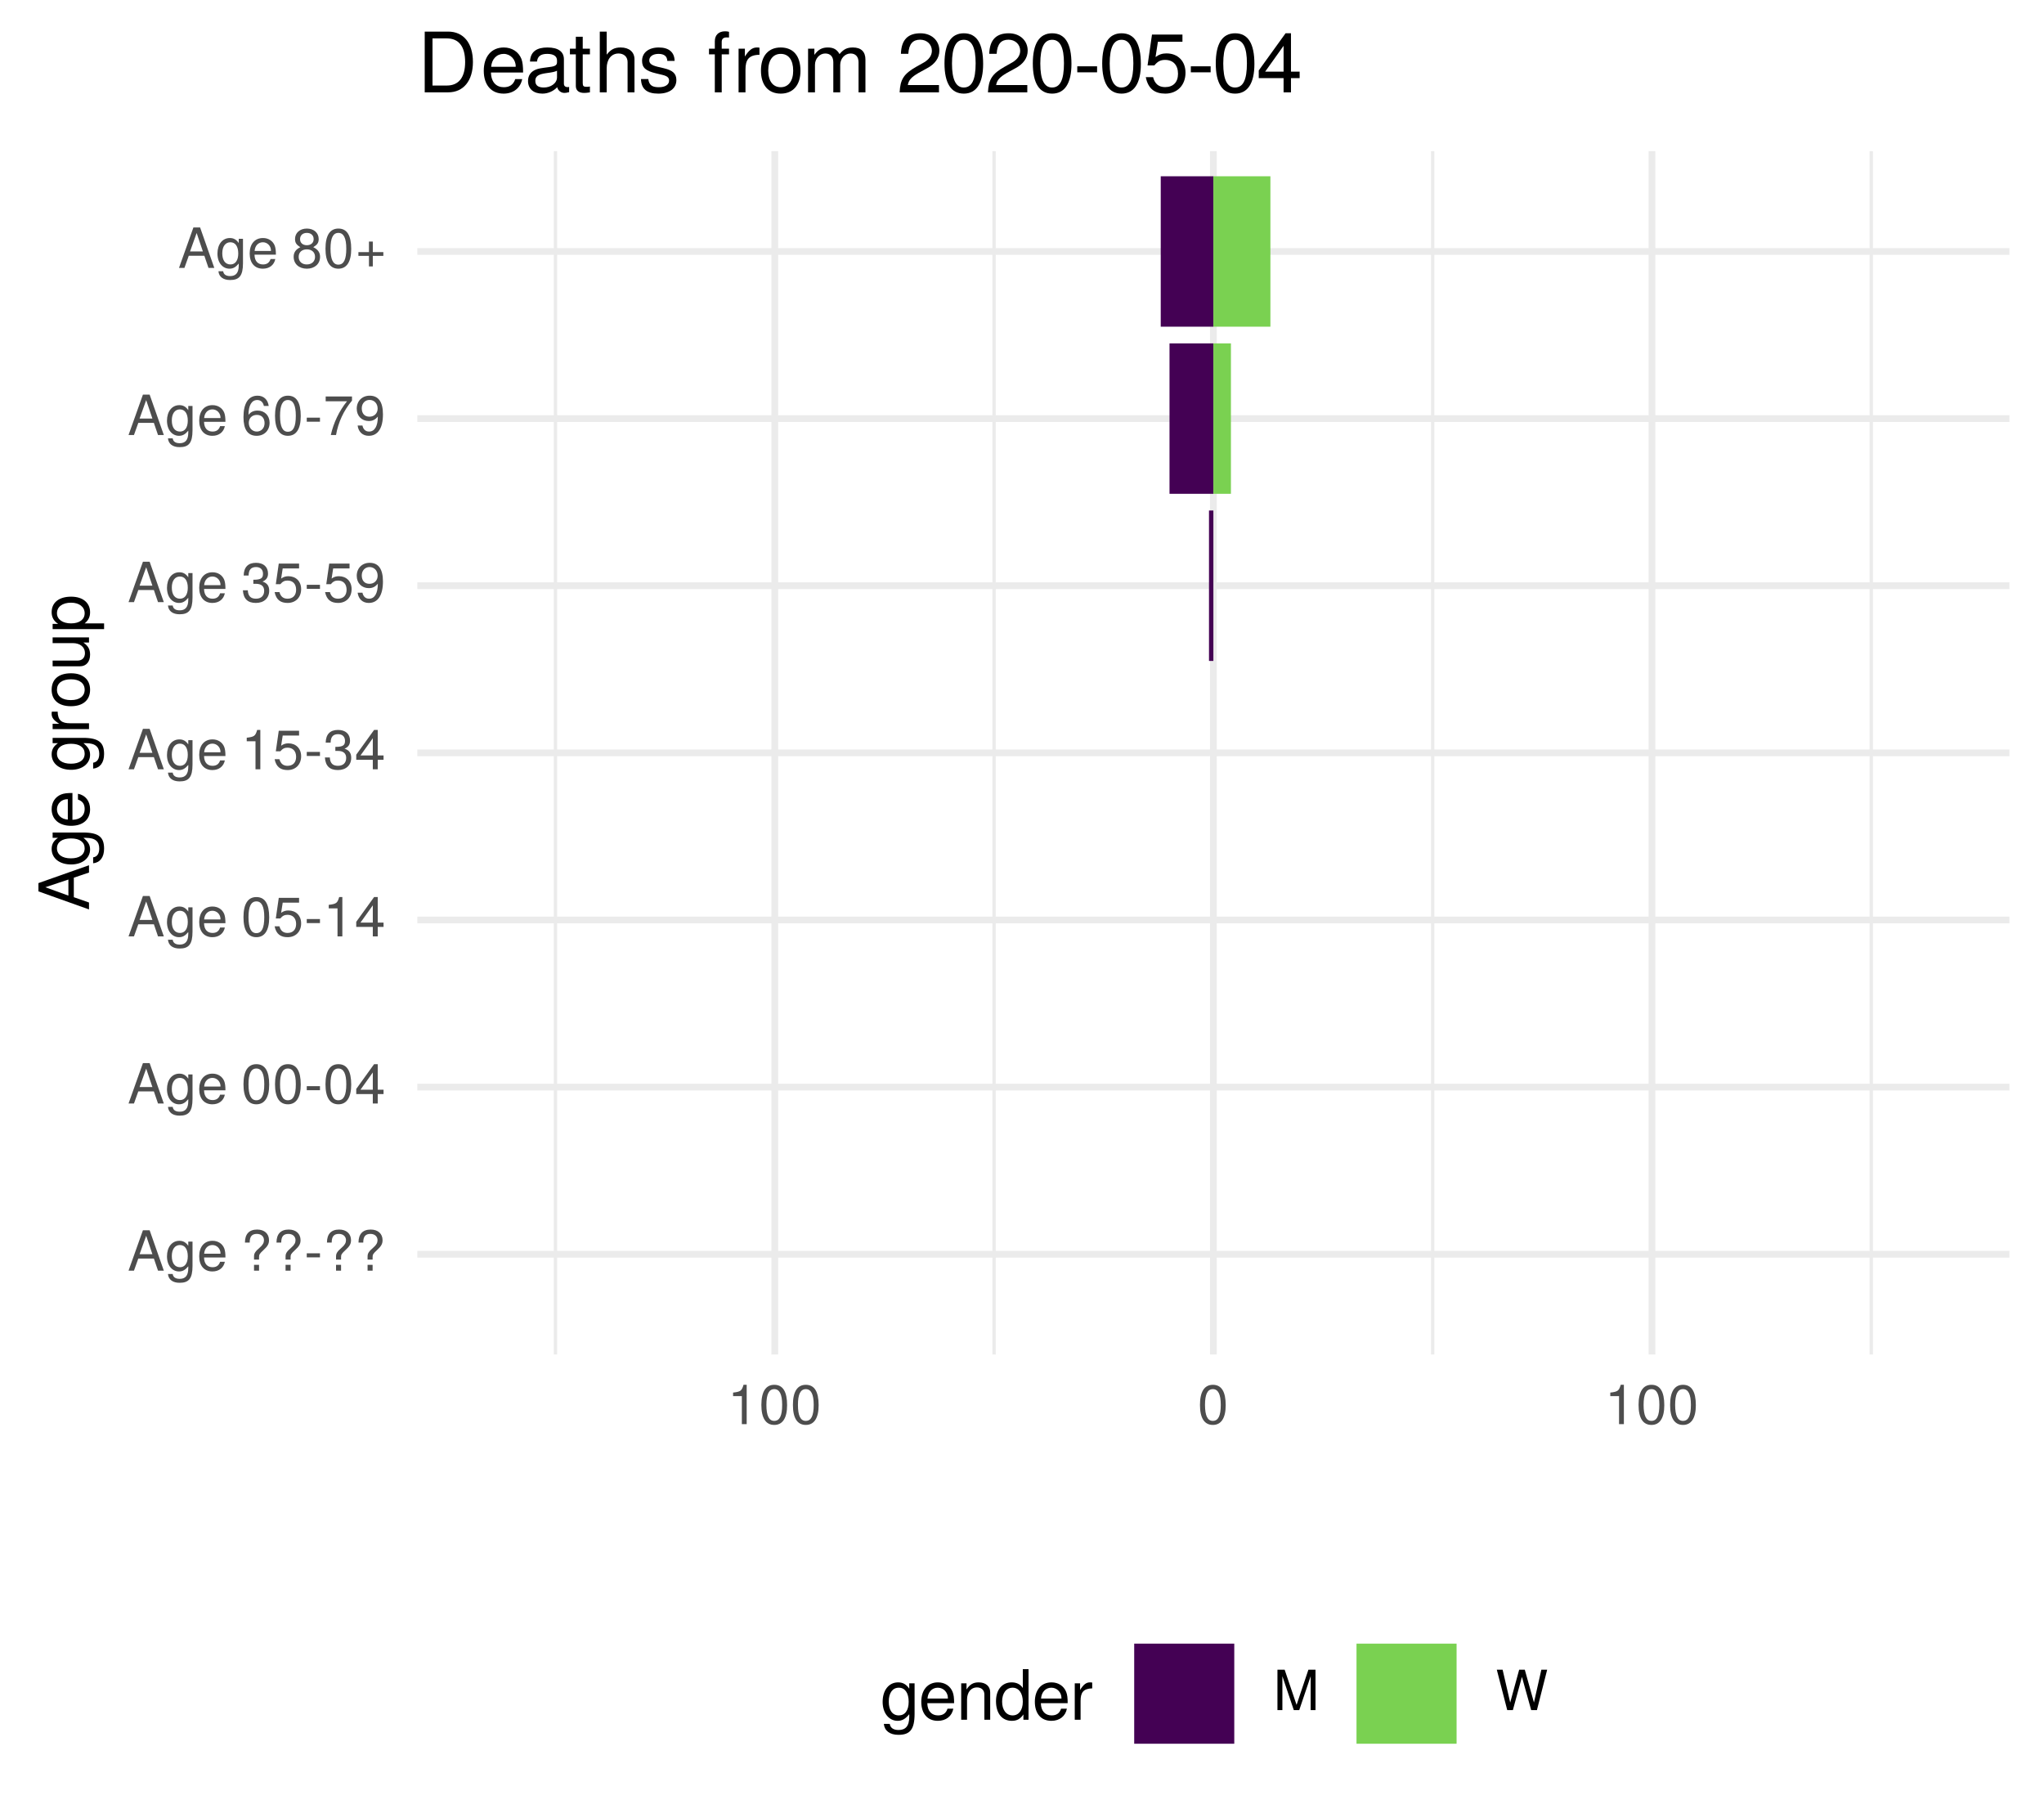
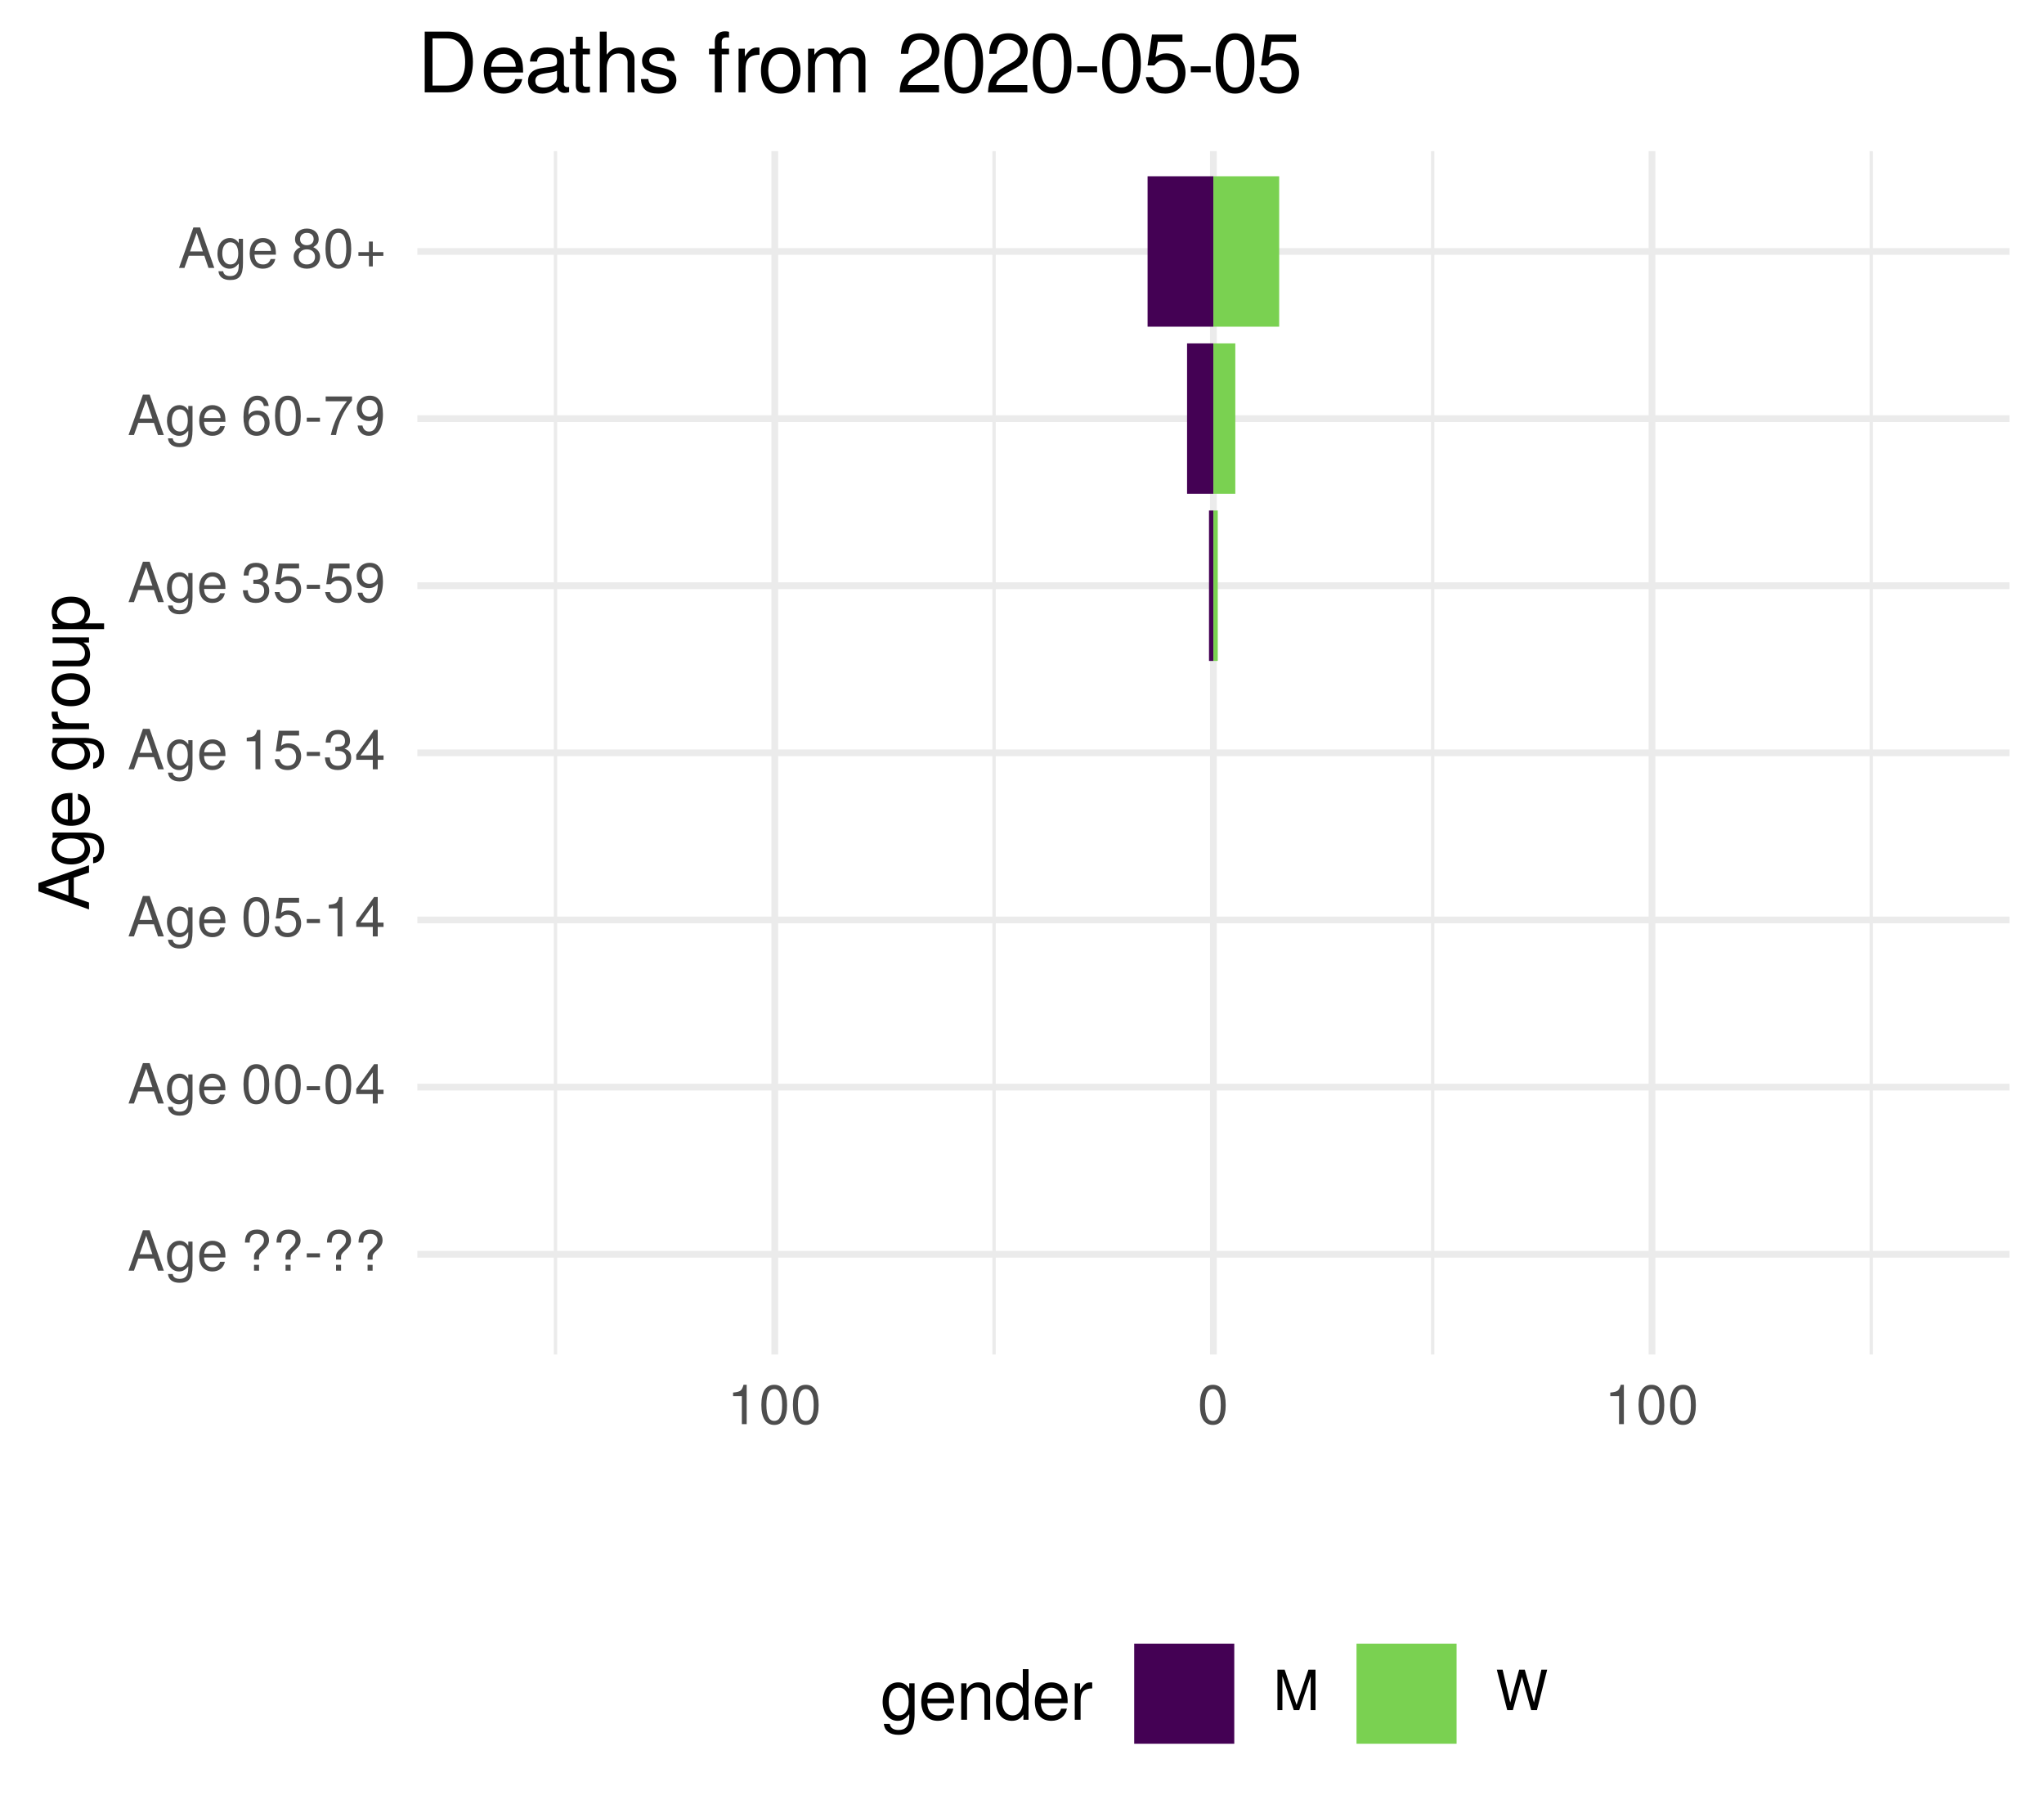
<svg xmlns="http://www.w3.org/2000/svg" xmlns:xlink="http://www.w3.org/1999/xlink" width="324pt" height="288pt" viewBox="0 0 324 288" version="1.1">
  <defs>
    <g>
      <symbol overflow="visible" id="glyph0-0">
        <path style="stroke:none;" d="" />
      </symbol>
      <symbol overflow="visible" id="glyph0-1">
        <path style="stroke:none;" d="M 5.75 0 L 3.5 -6.406 L 2.438 -6.406 L 0.156 0 L 1.016 0 L 1.703 -1.922 L 4.172 -1.922 L 4.828 0 Z M 3.938 -2.609 L 1.906 -2.609 L 2.953 -5.531 Z M 3.938 -2.609 " />
      </symbol>
      <symbol overflow="visible" id="glyph0-2">
        <path style="stroke:none;" d="M 4.297 -0.75 L 4.297 -4.609 L 3.625 -4.609 L 3.625 -3.938 C 3.25 -4.484 2.812 -4.734 2.219 -4.734 C 1.047 -4.734 0.25 -3.75 0.25 -2.266 C 0.25 -0.812 1.078 0.125 2.156 0.125 C 2.734 0.125 3.141 -0.109 3.625 -0.688 L 3.625 -0.391 C 3.625 0.828 3.125 1.297 2.266 1.297 C 1.688 1.297 1.234 1.094 1.156 0.531 L 0.406 0.531 C 0.484 1.406 1.156 1.922 2.25 1.922 C 3.688 1.922 4.297 1.281 4.297 -0.75 Z M 3.547 -2.281 C 3.547 -1.172 3.078 -0.547 2.312 -0.547 C 1.5 -0.547 1.016 -1.188 1.016 -2.312 C 1.016 -3.406 1.516 -4.062 2.297 -4.062 C 3.094 -4.062 3.547 -3.391 3.547 -2.281 Z M 3.547 -2.281 " />
      </symbol>
      <symbol overflow="visible" id="glyph0-3">
        <path style="stroke:none;" d="M 4.516 -2.094 C 4.516 -2.766 4.453 -3.188 4.328 -3.531 C 4.031 -4.281 3.328 -4.734 2.469 -4.734 C 1.172 -4.734 0.359 -3.797 0.359 -2.281 C 0.359 -0.766 1.156 0.125 2.453 0.125 C 3.5 0.125 4.234 -0.469 4.422 -1.406 L 3.672 -1.406 C 3.469 -0.797 3.062 -0.547 2.469 -0.547 C 1.703 -0.547 1.141 -1.031 1.125 -2.094 Z M 3.734 -2.75 C 3.734 -2.75 3.734 -2.703 3.719 -2.688 L 1.141 -2.688 C 1.203 -3.516 1.719 -4.062 2.453 -4.062 C 3.172 -4.062 3.734 -3.469 3.734 -2.75 Z M 3.734 -2.75 " />
      </symbol>
      <symbol overflow="visible" id="glyph0-4">
        <path style="stroke:none;" d="" />
      </symbol>
      <symbol overflow="visible" id="glyph0-5">
        <path style="stroke:none;" d="M 4.422 -4.828 C 4.422 -5.859 3.688 -6.516 2.547 -6.516 C 1.281 -6.516 0.609 -5.812 0.609 -4.453 L 1.359 -4.453 C 1.359 -5.422 1.719 -5.828 2.5 -5.828 C 3.172 -5.828 3.625 -5.422 3.625 -4.828 C 3.625 -4.422 3.438 -4.078 2.969 -3.672 C 2.453 -3.203 2.453 -3.203 2.297 -3 C 2.109 -2.75 2.047 -2.547 2.047 -2.234 L 2.047 -1.75 L 2.844 -1.75 L 2.844 -2.156 C 2.844 -2.547 2.938 -2.703 3.531 -3.25 C 4.203 -3.859 4.422 -4.25 4.422 -4.828 Z M 2.844 0 L 2.844 -0.922 L 2.047 -0.922 L 2.047 0 Z M 2.844 0 " />
      </symbol>
      <symbol overflow="visible" id="glyph0-6">
        <path style="stroke:none;" d="M 2.5 -2.109 L 2.5 -2.75 L 0.406 -2.75 L 0.406 -2.109 Z M 2.5 -2.109 " />
      </symbol>
      <symbol overflow="visible" id="glyph0-7">
        <path style="stroke:none;" d="M 4.453 -3 C 4.453 -5.156 3.781 -6.234 2.422 -6.234 C 1.078 -6.234 0.375 -5.141 0.375 -3.047 C 0.375 -0.953 1.078 0.125 2.422 0.125 C 3.734 0.125 4.453 -0.953 4.453 -3 Z M 3.672 -3.062 C 3.672 -1.297 3.266 -0.516 2.406 -0.516 C 1.578 -0.516 1.172 -1.344 1.172 -3.047 C 1.172 -4.75 1.578 -5.547 2.422 -5.547 C 3.25 -5.547 3.672 -4.734 3.672 -3.062 Z M 3.672 -3.062 " />
      </symbol>
      <symbol overflow="visible" id="glyph0-8">
        <path style="stroke:none;" d="M 4.578 -1.5 L 4.578 -2.188 L 3.656 -2.188 L 3.656 -6.234 L 3.078 -6.234 L 0.25 -2.312 L 0.25 -1.5 L 2.875 -1.5 L 2.875 0 L 3.656 0 L 3.656 -1.5 Z M 2.875 -2.188 L 0.922 -2.188 L 2.875 -4.922 Z M 2.875 -2.188 " />
      </symbol>
      <symbol overflow="visible" id="glyph0-9">
        <path style="stroke:none;" d="M 4.516 -2.062 C 4.516 -3.297 3.688 -4.109 2.5 -4.109 C 2.062 -4.109 1.703 -4 1.344 -3.734 L 1.594 -5.344 L 4.188 -5.344 L 4.188 -6.109 L 0.969 -6.109 L 0.5 -2.844 L 1.219 -2.844 C 1.578 -3.266 1.875 -3.422 2.359 -3.422 C 3.188 -3.422 3.719 -2.891 3.719 -1.969 C 3.719 -1.062 3.203 -0.547 2.359 -0.547 C 1.688 -0.547 1.266 -0.891 1.078 -1.594 L 0.312 -1.594 C 0.562 -0.359 1.266 0.125 2.375 0.125 C 3.641 0.125 4.516 -0.75 4.516 -2.062 Z M 4.516 -2.062 " />
      </symbol>
      <symbol overflow="visible" id="glyph0-10">
        <path style="stroke:none;" d="M 3.047 0 L 3.047 -6.234 L 2.547 -6.234 C 2.266 -5.281 2.094 -5.141 0.891 -5 L 0.891 -4.438 L 2.281 -4.438 L 2.281 0 Z M 3.047 0 " />
      </symbol>
      <symbol overflow="visible" id="glyph0-11">
        <path style="stroke:none;" d="M 4.453 -1.812 C 4.453 -2.562 4.141 -3.016 3.391 -3.266 C 3.969 -3.5 4.266 -3.891 4.266 -4.516 C 4.266 -5.594 3.547 -6.234 2.359 -6.234 C 1.109 -6.234 0.438 -5.547 0.406 -4.219 L 1.188 -4.219 C 1.203 -5.141 1.578 -5.562 2.375 -5.562 C 3.062 -5.562 3.469 -5.156 3.469 -4.5 C 3.469 -3.828 3.188 -3.547 1.938 -3.547 L 1.938 -2.906 L 2.359 -2.906 C 3.219 -2.906 3.656 -2.5 3.656 -1.797 C 3.656 -1.016 3.172 -0.547 2.359 -0.547 C 1.516 -0.547 1.109 -0.969 1.062 -1.875 L 0.281 -1.875 C 0.375 -0.5 1.062 0.125 2.344 0.125 C 3.625 0.125 4.453 -0.641 4.453 -1.812 Z M 4.453 -1.812 " />
      </symbol>
      <symbol overflow="visible" id="glyph0-12">
        <path style="stroke:none;" d="M 4.484 -3.266 C 4.484 -5.219 3.797 -6.234 2.375 -6.234 C 1.188 -6.234 0.328 -5.391 0.328 -4.172 C 0.328 -3.016 1.125 -2.219 2.25 -2.219 C 2.844 -2.219 3.266 -2.438 3.672 -2.922 C 3.672 -1.406 3.172 -0.547 2.281 -0.547 C 1.734 -0.547 1.359 -0.891 1.234 -1.5 L 0.469 -1.5 C 0.609 -0.469 1.281 0.125 2.234 0.125 C 3.688 0.125 4.484 -1.109 4.484 -3.266 Z M 3.641 -4.188 C 3.641 -3.422 3.094 -2.906 2.344 -2.906 C 1.594 -2.906 1.125 -3.391 1.125 -4.234 C 1.125 -5.016 1.656 -5.562 2.359 -5.562 C 3.094 -5.562 3.641 -5 3.641 -4.188 Z M 3.641 -4.188 " />
      </symbol>
      <symbol overflow="visible" id="glyph0-13">
        <path style="stroke:none;" d="M 4.516 -1.938 C 4.516 -3.094 3.719 -3.875 2.609 -3.875 C 1.984 -3.875 1.5 -3.641 1.172 -3.188 C 1.172 -4.703 1.672 -5.547 2.562 -5.547 C 3.109 -5.547 3.484 -5.203 3.609 -4.609 L 4.375 -4.609 C 4.234 -5.625 3.562 -6.234 2.609 -6.234 C 1.156 -6.234 0.375 -5.016 0.375 -2.844 C 0.375 -0.891 1.047 0.125 2.469 0.125 C 3.656 0.125 4.516 -0.719 4.516 -1.938 Z M 3.719 -1.875 C 3.719 -1.094 3.188 -0.547 2.484 -0.547 C 1.766 -0.547 1.219 -1.125 1.219 -1.922 C 1.219 -2.688 1.734 -3.188 2.5 -3.188 C 3.25 -3.188 3.719 -2.703 3.719 -1.875 Z M 3.719 -1.875 " />
      </symbol>
      <symbol overflow="visible" id="glyph0-14">
        <path style="stroke:none;" d="M 4.578 -5.453 L 4.578 -6.109 L 0.406 -6.109 L 0.406 -5.344 L 3.781 -5.344 C 2.531 -3.781 1.656 -1.953 1.219 0 L 2.047 0 C 2.391 -2.016 3.266 -3.891 4.578 -5.453 Z M 4.578 -5.453 " />
      </symbol>
      <symbol overflow="visible" id="glyph0-15">
        <path style="stroke:none;" d="M 4.516 -1.766 C 4.516 -2.453 4.156 -2.938 3.438 -3.281 C 4.078 -3.672 4.297 -3.984 4.297 -4.578 C 4.297 -5.547 3.531 -6.234 2.422 -6.234 C 1.312 -6.234 0.547 -5.547 0.547 -4.578 C 0.547 -4 0.75 -3.672 1.391 -3.281 C 0.672 -2.938 0.328 -2.453 0.328 -1.766 C 0.328 -0.625 1.188 0.125 2.422 0.125 C 3.656 0.125 4.516 -0.625 4.516 -1.766 Z M 3.5 -4.562 C 3.5 -3.969 3.062 -3.594 2.422 -3.594 C 1.766 -3.594 1.344 -3.969 1.344 -4.562 C 1.344 -5.156 1.766 -5.547 2.422 -5.547 C 3.078 -5.547 3.5 -5.156 3.5 -4.562 Z M 3.719 -1.75 C 3.719 -1.016 3.188 -0.547 2.406 -0.547 C 1.641 -0.547 1.125 -1.016 1.125 -1.75 C 1.125 -2.484 1.641 -2.938 2.422 -2.938 C 3.188 -2.938 3.719 -2.484 3.719 -1.75 Z M 3.719 -1.75 " />
      </symbol>
      <symbol overflow="visible" id="glyph0-16">
        <path style="stroke:none;" d="M 4.547 -1.906 L 4.547 -2.5 L 2.875 -2.5 L 2.875 -4.172 L 2.266 -4.172 L 2.266 -2.5 L 0.594 -2.5 L 0.594 -1.906 L 2.266 -1.906 L 2.266 -0.234 L 2.875 -0.234 L 2.875 -1.906 Z M 4.547 -1.906 " />
      </symbol>
      <symbol overflow="visible" id="glyph0-17">
        <path style="stroke:none;" d="M 6.688 0 L 6.688 -6.406 L 5.562 -6.406 L 3.688 -0.828 L 1.797 -6.406 L 0.656 -6.406 L 0.656 0 L 1.438 0 L 1.438 -5.375 L 3.25 0 L 4.109 0 L 5.922 -5.375 L 5.922 0 Z M 6.688 0 " />
      </symbol>
      <symbol overflow="visible" id="glyph0-18">
        <path style="stroke:none;" d="M 8.172 -6.406 L 7.25 -6.406 L 6.078 -1.203 L 4.625 -6.406 L 3.734 -6.406 L 2.312 -1.203 L 1.109 -6.406 L 0.188 -6.406 L 1.844 0 L 2.734 0 L 4.172 -5.266 L 5.641 0 L 6.547 0 Z M 8.172 -6.406 " />
      </symbol>
      <symbol overflow="visible" id="glyph1-0">
        <path style="stroke:none;" d="" />
      </symbol>
      <symbol overflow="visible" id="glyph1-1">
        <path style="stroke:none;" d="M 0 -7.188 L -8.016 -4.359 L -8.016 -3.047 L 0 -0.188 L 0 -1.281 L -2.406 -2.125 L -2.406 -5.219 L 0 -6.031 Z M -3.266 -4.922 L -3.266 -2.375 L -6.922 -3.703 Z M -3.266 -4.922 " />
      </symbol>
      <symbol overflow="visible" id="glyph1-2">
        <path style="stroke:none;" d="M -0.953 -5.375 L -5.766 -5.375 L -5.766 -4.531 L -4.922 -4.531 C -5.609 -4.062 -5.922 -3.516 -5.922 -2.766 C -5.922 -1.312 -4.703 -0.312 -2.828 -0.312 C -1.016 -0.312 0.172 -1.344 0.172 -2.688 C 0.172 -3.422 -0.141 -3.922 -0.875 -4.531 L -0.484 -4.531 C 1.047 -4.531 1.625 -3.906 1.625 -2.844 C 1.625 -2.109 1.359 -1.547 0.656 -1.438 L 0.656 -0.5 C 1.75 -0.609 2.391 -1.453 2.391 -2.812 C 2.391 -4.609 1.594 -5.375 -0.953 -5.375 Z M -2.844 -4.438 C -1.469 -4.438 -0.688 -3.844 -0.688 -2.875 C -0.688 -1.875 -1.484 -1.281 -2.875 -1.281 C -4.266 -1.281 -5.078 -1.891 -5.078 -2.875 C -5.078 -3.859 -4.25 -4.438 -2.844 -4.438 Z M -2.844 -4.438 " />
      </symbol>
      <symbol overflow="visible" id="glyph1-3">
        <path style="stroke:none;" d="M -2.625 -5.641 C -3.453 -5.641 -3.984 -5.578 -4.406 -5.406 C -5.359 -5.031 -5.922 -4.156 -5.922 -3.078 C -5.922 -1.469 -4.734 -0.438 -2.844 -0.438 C -0.953 -0.438 0.172 -1.438 0.172 -3.062 C 0.172 -4.375 -0.578 -5.297 -1.75 -5.516 L -1.75 -4.594 C -0.984 -4.344 -0.688 -3.828 -0.688 -3.094 C -0.688 -2.141 -1.297 -1.422 -2.625 -1.391 Z M -3.438 -4.656 C -3.438 -4.656 -3.391 -4.656 -3.359 -4.656 L -3.359 -1.422 C -4.391 -1.5 -5.078 -2.141 -5.078 -3.062 C -5.078 -3.969 -4.328 -4.656 -3.438 -4.656 Z M -3.438 -4.656 " />
      </symbol>
      <symbol overflow="visible" id="glyph1-4">
        <path style="stroke:none;" d="" />
      </symbol>
      <symbol overflow="visible" id="glyph1-5">
        <path style="stroke:none;" d="M -4.969 -3.531 L -5.891 -3.531 C -5.922 -3.375 -5.922 -3.297 -5.922 -3.172 C -5.922 -2.578 -5.578 -2.141 -4.719 -1.609 L -5.766 -1.609 L -5.766 -0.766 L 0 -0.766 L 0 -1.688 L -2.984 -1.688 C -4.297 -1.688 -4.938 -2.109 -4.969 -3.531 Z M -4.969 -3.531 " />
      </symbol>
      <symbol overflow="visible" id="glyph1-6">
        <path style="stroke:none;" d="M -2.844 -5.609 C -4.828 -5.609 -5.922 -4.656 -5.922 -2.984 C -5.922 -1.375 -4.812 -0.391 -2.875 -0.391 C -0.953 -0.391 0.172 -1.359 0.172 -3 C 0.172 -4.625 -0.953 -5.609 -2.844 -5.609 Z M -2.844 -4.656 C -1.5 -4.656 -0.688 -4.016 -0.688 -3 C -0.688 -1.984 -1.484 -1.359 -2.875 -1.359 C -4.266 -1.359 -5.078 -1.984 -5.078 -3 C -5.078 -4.031 -4.281 -4.656 -2.844 -4.656 Z M -2.844 -4.656 " />
      </symbol>
      <symbol overflow="visible" id="glyph1-7">
        <path style="stroke:none;" d="M 0 -5.297 L -5.766 -5.297 L -5.766 -4.391 L -2.578 -4.391 C -1.406 -4.391 -0.641 -3.766 -0.641 -2.812 C -0.641 -2.094 -1.078 -1.625 -1.766 -1.625 L -5.766 -1.625 L -5.766 -0.719 L -1.406 -0.719 C -0.453 -0.719 0.172 -1.438 0.172 -2.547 C 0.172 -3.406 -0.125 -3.938 -0.891 -4.484 L 0 -4.484 Z M 0 -5.297 " />
      </symbol>
      <symbol overflow="visible" id="glyph1-8">
        <path style="stroke:none;" d="M -2.828 -5.75 C -4.766 -5.75 -5.922 -4.812 -5.922 -3.281 C -5.922 -2.5 -5.578 -1.875 -4.891 -1.438 L -5.766 -1.438 L -5.766 -0.609 L 2.391 -0.609 L 2.391 -1.516 L -0.688 -1.516 C -0.094 -2 0.172 -2.547 0.172 -3.281 C 0.172 -4.781 -0.984 -5.75 -2.828 -5.75 Z M -2.844 -4.797 C -1.547 -4.797 -0.688 -4.125 -0.688 -3.125 C -0.688 -2.156 -1.484 -1.516 -2.844 -1.516 C -4.188 -1.516 -5.078 -2.156 -5.078 -3.125 C -5.078 -4.141 -4.219 -4.797 -2.844 -4.797 Z M -2.844 -4.797 " />
      </symbol>
      <symbol overflow="visible" id="glyph2-0">
        <path style="stroke:none;" d="" />
      </symbol>
      <symbol overflow="visible" id="glyph2-1">
        <path style="stroke:none;" d="M 5.375 -0.953 L 5.375 -5.766 L 4.531 -5.766 L 4.531 -4.922 C 4.062 -5.609 3.516 -5.922 2.766 -5.922 C 1.312 -5.922 0.312 -4.703 0.312 -2.828 C 0.312 -1.016 1.344 0.172 2.688 0.172 C 3.422 0.172 3.922 -0.141 4.531 -0.875 L 4.531 -0.484 C 4.531 1.047 3.906 1.625 2.844 1.625 C 2.109 1.625 1.547 1.359 1.438 0.656 L 0.5 0.656 C 0.609 1.75 1.453 2.391 2.812 2.391 C 4.609 2.391 5.375 1.594 5.375 -0.953 Z M 4.438 -2.844 C 4.438 -1.469 3.844 -0.688 2.875 -0.688 C 1.875 -0.688 1.281 -1.484 1.281 -2.875 C 1.281 -4.266 1.891 -5.078 2.875 -5.078 C 3.859 -5.078 4.438 -4.25 4.438 -2.844 Z M 4.438 -2.844 " />
      </symbol>
      <symbol overflow="visible" id="glyph2-2">
        <path style="stroke:none;" d="M 5.641 -2.625 C 5.641 -3.453 5.578 -3.984 5.406 -4.406 C 5.031 -5.359 4.156 -5.922 3.078 -5.922 C 1.469 -5.922 0.438 -4.734 0.438 -2.844 C 0.438 -0.953 1.438 0.172 3.062 0.172 C 4.375 0.172 5.297 -0.578 5.516 -1.75 L 4.594 -1.75 C 4.344 -0.984 3.828 -0.688 3.094 -0.688 C 2.141 -0.688 1.422 -1.297 1.391 -2.625 Z M 4.656 -3.438 C 4.656 -3.438 4.656 -3.391 4.656 -3.359 L 1.422 -3.359 C 1.5 -4.391 2.141 -5.078 3.062 -5.078 C 3.969 -5.078 4.656 -4.328 4.656 -3.438 Z M 4.656 -3.438 " />
      </symbol>
      <symbol overflow="visible" id="glyph2-3">
        <path style="stroke:none;" d="M 5.359 0 L 5.359 -4.359 C 5.359 -5.312 4.641 -5.922 3.531 -5.922 C 2.672 -5.922 2.125 -5.594 1.609 -4.797 L 1.609 -5.766 L 0.766 -5.766 L 0.766 0 L 1.688 0 L 1.688 -3.172 C 1.688 -4.359 2.328 -5.125 3.25 -5.125 C 3.984 -5.125 4.438 -4.688 4.438 -4 L 4.438 0 Z M 5.359 0 " />
      </symbol>
      <symbol overflow="visible" id="glyph2-4">
        <path style="stroke:none;" d="M 5.438 0 L 5.438 -8.016 L 4.531 -8.016 L 4.531 -5.031 C 4.141 -5.625 3.531 -5.922 2.766 -5.922 C 1.266 -5.922 0.281 -4.781 0.281 -2.938 C 0.281 -0.984 1.25 0.172 2.797 0.172 C 3.594 0.172 4.141 -0.125 4.625 -0.844 L 4.625 0 Z M 4.531 -2.859 C 4.531 -1.531 3.891 -0.688 2.922 -0.688 C 1.906 -0.688 1.25 -1.547 1.25 -2.875 C 1.25 -4.219 1.906 -5.078 2.922 -5.078 C 3.906 -5.078 4.531 -4.188 4.531 -2.859 Z M 4.531 -2.859 " />
      </symbol>
      <symbol overflow="visible" id="glyph2-5">
        <path style="stroke:none;" d="M 3.531 -4.969 L 3.531 -5.891 C 3.375 -5.922 3.297 -5.922 3.172 -5.922 C 2.578 -5.922 2.141 -5.578 1.609 -4.719 L 1.609 -5.766 L 0.766 -5.766 L 0.766 0 L 1.688 0 L 1.688 -2.984 C 1.688 -4.297 2.109 -4.938 3.531 -4.969 Z M 3.531 -4.969 " />
      </symbol>
      <symbol overflow="visible" id="glyph3-0">
        <path style="stroke:none;" d="" />
      </symbol>
      <symbol overflow="visible" id="glyph3-1">
        <path style="stroke:none;" d="M 8.812 -4.812 C 8.812 -7.797 7.328 -9.625 4.891 -9.625 L 1.172 -9.625 L 1.172 0 L 4.891 0 C 7.312 0 8.812 -1.828 8.812 -4.812 Z M 7.578 -4.812 C 7.578 -2.375 6.578 -1.078 4.672 -1.078 L 2.406 -1.078 L 2.406 -8.547 L 4.672 -8.547 C 6.578 -8.547 7.578 -7.266 7.578 -4.812 Z M 7.578 -4.812 " />
      </symbol>
      <symbol overflow="visible" id="glyph3-2">
        <path style="stroke:none;" d="M 6.766 -3.141 C 6.766 -4.141 6.688 -4.781 6.5 -5.297 C 6.047 -6.438 4.984 -7.109 3.703 -7.109 C 1.766 -7.109 0.531 -5.688 0.531 -3.422 C 0.531 -1.156 1.734 0.203 3.672 0.203 C 5.25 0.203 6.344 -0.703 6.625 -2.094 L 5.516 -2.094 C 5.219 -1.188 4.594 -0.812 3.703 -0.812 C 2.562 -0.812 1.703 -1.562 1.672 -3.141 Z M 5.594 -4.125 C 5.594 -4.125 5.594 -4.062 5.578 -4.047 L 1.703 -4.047 C 1.797 -5.266 2.578 -6.094 3.688 -6.094 C 4.766 -6.094 5.594 -5.203 5.594 -4.125 Z M 5.594 -4.125 " />
      </symbol>
      <symbol overflow="visible" id="glyph3-3">
        <path style="stroke:none;" d="M 7.062 -0.031 L 7.062 -0.859 C 6.938 -0.828 6.891 -0.828 6.828 -0.828 C 6.438 -0.828 6.234 -1.031 6.234 -1.375 L 6.234 -5.234 C 6.234 -6.453 5.328 -7.109 3.625 -7.109 C 1.953 -7.109 0.922 -6.469 0.859 -4.875 L 1.969 -4.875 C 2.062 -5.719 2.562 -6.094 3.594 -6.094 C 4.578 -6.094 5.141 -5.734 5.141 -5.062 L 5.141 -4.781 C 5.141 -4.312 4.859 -4.125 3.984 -4.016 C 2.422 -3.812 2.188 -3.766 1.766 -3.594 C 0.969 -3.266 0.547 -2.641 0.547 -1.797 C 0.547 -0.547 1.422 0.203 2.828 0.203 C 3.703 0.203 4.562 -0.172 5.172 -0.812 C 5.297 -0.297 5.766 0.094 6.312 0.094 C 6.531 0.094 6.703 0.062 7.062 -0.031 Z M 5.141 -2.391 C 5.141 -1.406 4.125 -0.766 3.062 -0.766 C 2.203 -0.766 1.703 -1.062 1.703 -1.828 C 1.703 -2.547 2.188 -2.859 3.359 -3.031 C 4.531 -3.188 4.766 -3.25 5.141 -3.422 Z M 5.141 -2.391 " />
      </symbol>
      <symbol overflow="visible" id="glyph3-4">
        <path style="stroke:none;" d="M 3.359 0 L 3.359 -0.922 C 3.203 -0.891 3.031 -0.875 2.828 -0.875 C 2.344 -0.875 2.219 -1 2.219 -1.484 L 2.219 -6.016 L 3.359 -6.016 L 3.359 -6.922 L 2.219 -6.922 L 2.219 -8.812 L 1.125 -8.812 L 1.125 -6.922 L 0.188 -6.922 L 0.188 -6.016 L 1.125 -6.016 L 1.125 -1 C 1.125 -0.297 1.594 0.094 2.453 0.094 C 2.719 0.094 2.984 0.062 3.359 0 Z M 3.359 0 " />
      </symbol>
      <symbol overflow="visible" id="glyph3-5">
        <path style="stroke:none;" d="M 6.422 0 L 6.422 -5.234 C 6.422 -6.391 5.578 -7.109 4.234 -7.109 C 3.266 -7.109 2.672 -6.812 2.016 -5.969 L 2.016 -9.625 L 0.922 -9.625 L 0.922 0 L 2.016 0 L 2.016 -3.812 C 2.016 -5.234 2.766 -6.156 3.891 -6.156 C 4.672 -6.156 5.328 -5.703 5.328 -4.797 L 5.328 0 Z M 6.422 0 " />
      </symbol>
      <symbol overflow="visible" id="glyph3-6">
        <path style="stroke:none;" d="M 6.062 -1.938 C 6.062 -2.969 5.484 -3.484 4.109 -3.812 L 3.047 -4.062 C 2.156 -4.281 1.766 -4.562 1.766 -5.062 C 1.766 -5.688 2.344 -6.094 3.234 -6.094 C 4.125 -6.094 4.594 -5.719 4.625 -4.984 L 5.781 -4.984 C 5.766 -6.344 4.875 -7.109 3.281 -7.109 C 1.656 -7.109 0.625 -6.281 0.625 -5 C 0.625 -3.922 1.172 -3.406 2.812 -3.016 L 3.844 -2.766 C 4.609 -2.578 4.906 -2.344 4.906 -1.844 C 4.906 -1.203 4.266 -0.812 3.297 -0.812 C 2.312 -0.812 1.75 -1.062 1.609 -2.109 L 0.453 -2.109 C 0.5 -0.516 1.406 0.203 3.203 0.203 C 4.953 0.203 6.062 -0.609 6.062 -1.938 Z M 6.062 -1.938 " />
      </symbol>
      <symbol overflow="visible" id="glyph3-7">
        <path style="stroke:none;" d="" />
      </symbol>
      <symbol overflow="visible" id="glyph3-8">
        <path style="stroke:none;" d="M 3.406 -6.016 L 3.406 -6.922 L 2.25 -6.922 L 2.25 -8 C 2.25 -8.469 2.516 -8.703 3.031 -8.703 C 3.109 -8.703 3.156 -8.703 3.406 -8.688 L 3.406 -9.594 C 3.156 -9.656 3.016 -9.672 2.781 -9.672 C 1.766 -9.672 1.156 -9.078 1.156 -8.094 L 1.156 -6.922 L 0.234 -6.922 L 0.234 -6.016 L 1.156 -6.016 L 1.156 0 L 2.25 0 L 2.25 -6.016 Z M 3.406 -6.016 " />
      </symbol>
      <symbol overflow="visible" id="glyph3-9">
        <path style="stroke:none;" d="M 4.234 -5.953 L 4.234 -7.078 C 4.047 -7.109 3.969 -7.109 3.812 -7.109 C 3.109 -7.109 2.562 -6.688 1.922 -5.672 L 1.922 -6.922 L 0.922 -6.922 L 0.922 0 L 2.016 0 L 2.016 -3.594 C 2.016 -5.156 2.531 -5.922 4.234 -5.953 Z M 4.234 -5.953 " />
      </symbol>
      <symbol overflow="visible" id="glyph3-10">
        <path style="stroke:none;" d="M 6.734 -3.406 C 6.734 -5.797 5.578 -7.109 3.594 -7.109 C 1.656 -7.109 0.469 -5.781 0.469 -3.453 C 0.469 -1.141 1.641 0.203 3.609 0.203 C 5.547 0.203 6.734 -1.141 6.734 -3.406 Z M 5.578 -3.422 C 5.578 -1.797 4.812 -0.812 3.609 -0.812 C 2.375 -0.812 1.625 -1.781 1.625 -3.453 C 1.625 -5.125 2.375 -6.094 3.609 -6.094 C 4.844 -6.094 5.578 -5.141 5.578 -3.422 Z M 5.578 -3.422 " />
      </symbol>
      <symbol overflow="visible" id="glyph3-11">
        <path style="stroke:none;" d="M 10.031 0 L 10.031 -5.188 C 10.031 -6.438 9.344 -7.109 8.047 -7.109 C 7.125 -7.109 6.578 -6.844 5.922 -6.062 C 5.516 -6.797 4.969 -7.109 4.062 -7.109 C 3.141 -7.109 2.531 -6.766 1.938 -5.938 L 1.938 -6.922 L 0.938 -6.922 L 0.938 0 L 2.031 0 L 2.031 -4.344 C 2.031 -5.344 2.766 -6.156 3.656 -6.156 C 4.469 -6.156 4.938 -5.656 4.938 -4.766 L 4.938 0 L 6.031 0 L 6.031 -4.344 C 6.031 -5.344 6.766 -6.156 7.672 -6.156 C 8.469 -6.156 8.938 -5.641 8.938 -4.766 L 8.938 0 Z M 10.031 0 " />
      </symbol>
      <symbol overflow="visible" id="glyph3-12">
        <path style="stroke:none;" d="M 6.75 -6.609 C 6.75 -8.203 5.516 -9.359 3.75 -9.359 C 1.828 -9.359 0.719 -8.391 0.656 -6.109 L 1.828 -6.109 C 1.922 -7.688 2.562 -8.344 3.703 -8.344 C 4.766 -8.344 5.562 -7.594 5.562 -6.594 C 5.562 -5.844 5.125 -5.219 4.297 -4.734 L 3.078 -4.047 C 1.125 -2.938 0.547 -2.062 0.453 0 L 6.688 0 L 6.688 -1.156 L 1.75 -1.156 C 1.875 -1.922 2.297 -2.406 3.453 -3.078 L 4.766 -3.797 C 6.078 -4.484 6.75 -5.469 6.75 -6.609 Z M 6.75 -6.609 " />
      </symbol>
      <symbol overflow="visible" id="glyph3-13">
        <path style="stroke:none;" d="M 6.688 -4.5 C 6.688 -7.75 5.672 -9.359 3.625 -9.359 C 1.609 -9.359 0.562 -7.719 0.562 -4.578 C 0.562 -1.422 1.625 0.203 3.625 0.203 C 5.609 0.203 6.688 -1.422 6.688 -4.5 Z M 5.5 -4.609 C 5.5 -1.953 4.891 -0.766 3.609 -0.766 C 2.375 -0.766 1.75 -2 1.75 -4.562 C 1.75 -7.125 2.375 -8.328 3.625 -8.328 C 4.891 -8.328 5.5 -7.109 5.5 -4.609 Z M 5.5 -4.609 " />
      </symbol>
      <symbol overflow="visible" id="glyph3-14">
        <path style="stroke:none;" d="M 3.75 -3.172 L 3.75 -4.125 L 0.609 -4.125 L 0.609 -3.172 Z M 3.75 -3.172 " />
      </symbol>
      <symbol overflow="visible" id="glyph3-15">
        <path style="stroke:none;" d="M 6.766 -3.109 C 6.766 -4.953 5.547 -6.172 3.75 -6.172 C 3.094 -6.172 2.562 -6 2.016 -5.594 L 2.391 -8.016 L 6.281 -8.016 L 6.281 -9.156 L 1.453 -9.156 L 0.75 -4.266 L 1.828 -4.266 C 2.359 -4.906 2.812 -5.141 3.531 -5.141 C 4.797 -5.141 5.578 -4.328 5.578 -2.938 C 5.578 -1.594 4.812 -0.828 3.531 -0.828 C 2.516 -0.828 1.906 -1.344 1.625 -2.406 L 0.469 -2.406 C 0.844 -0.547 1.906 0.203 3.562 0.203 C 5.453 0.203 6.766 -1.125 6.766 -3.109 Z M 6.766 -3.109 " />
      </symbol>
-       <symbol overflow="visible" id="glyph3-16">
-         <path style="stroke:none;" d="M 6.859 -2.25 L 6.859 -3.281 L 5.484 -3.281 L 5.484 -9.359 L 4.625 -9.359 L 0.375 -3.469 L 0.375 -2.25 L 4.312 -2.25 L 4.312 0 L 5.484 0 L 5.484 -2.25 Z M 4.312 -3.281 L 1.391 -3.281 L 4.312 -7.375 Z M 4.312 -3.281 " />
-       </symbol>
    </g>
    <clipPath id="clip1">
      <path d="M 87 23.957 L 89 23.957 L 89 214.648 L 87 214.648 Z M 87 23.957 " />
    </clipPath>
    <clipPath id="clip2">
      <path d="M 157 23.957 L 158 23.957 L 158 214.648 L 157 214.648 Z M 157 23.957 " />
    </clipPath>
    <clipPath id="clip3">
      <path d="M 226 23.957 L 228 23.957 L 228 214.648 L 226 214.648 Z M 226 23.957 " />
    </clipPath>
    <clipPath id="clip4">
      <path d="M 296 23.957 L 297 23.957 L 297 214.648 L 296 214.648 Z M 296 23.957 " />
    </clipPath>
    <clipPath id="clip5">
      <path d="M 66.152 198 L 318.523 198 L 318.523 200 L 66.152 200 Z M 66.152 198 " />
    </clipPath>
    <clipPath id="clip6">
      <path d="M 66.152 171 L 318.523 171 L 318.523 173 L 66.152 173 Z M 66.152 171 " />
    </clipPath>
    <clipPath id="clip7">
      <path d="M 66.152 145 L 318.523 145 L 318.523 147 L 66.152 147 Z M 66.152 145 " />
    </clipPath>
    <clipPath id="clip8">
      <path d="M 66.152 118 L 318.523 118 L 318.523 120 L 66.152 120 Z M 66.152 118 " />
    </clipPath>
    <clipPath id="clip9">
      <path d="M 66.152 92 L 318.523 92 L 318.523 94 L 66.152 94 Z M 66.152 92 " />
    </clipPath>
    <clipPath id="clip10">
      <path d="M 66.152 65 L 318.523 65 L 318.523 67 L 66.152 67 Z M 66.152 65 " />
    </clipPath>
    <clipPath id="clip11">
      <path d="M 66.152 39 L 318.523 39 L 318.523 41 L 66.152 41 Z M 66.152 39 " />
    </clipPath>
    <clipPath id="clip12">
      <path d="M 122 23.957 L 124 23.957 L 124 214.648 L 122 214.648 Z M 122 23.957 " />
    </clipPath>
    <clipPath id="clip13">
      <path d="M 191 23.957 L 193 23.957 L 193 214.648 L 191 214.648 Z M 191 23.957 " />
    </clipPath>
    <clipPath id="clip14">
      <path d="M 261 23.957 L 263 23.957 L 263 214.648 L 261 214.648 Z M 261 23.957 " />
    </clipPath>
  </defs>
-   <g id="surface4016">
+   <g id="surface4026">
    <rect x="0" y="0" width="324" height="288" style="fill:rgb(100%,100%,100%);fill-opacity:1;stroke:none;" />
    <g clip-path="url(#clip1)" clip-rule="nonzero">
      <path style="fill:none;stroke-width:0.533;stroke-linecap:butt;stroke-linejoin:round;stroke:rgb(92.157%,92.157%,92.157%);stroke-opacity:1;stroke-miterlimit:10;" d="M 88.051 214.652 L 88.051 23.957 " />
    </g>
    <g clip-path="url(#clip2)" clip-rule="nonzero">
      <path style="fill:none;stroke-width:0.533;stroke-linecap:butt;stroke-linejoin:round;stroke:rgb(92.157%,92.157%,92.157%);stroke-opacity:1;stroke-miterlimit:10;" d="M 157.574 214.652 L 157.574 23.957 " />
    </g>
    <g clip-path="url(#clip3)" clip-rule="nonzero">
      <path style="fill:none;stroke-width:0.533;stroke-linecap:butt;stroke-linejoin:round;stroke:rgb(92.157%,92.157%,92.157%);stroke-opacity:1;stroke-miterlimit:10;" d="M 227.098 214.652 L 227.098 23.957 " />
    </g>
    <g clip-path="url(#clip4)" clip-rule="nonzero">
      <path style="fill:none;stroke-width:0.533;stroke-linecap:butt;stroke-linejoin:round;stroke:rgb(92.157%,92.157%,92.157%);stroke-opacity:1;stroke-miterlimit:10;" d="M 296.621 214.652 L 296.621 23.957 " />
    </g>
    <g clip-path="url(#clip5)" clip-rule="nonzero">
      <path style="fill:none;stroke-width:1.067;stroke-linecap:butt;stroke-linejoin:round;stroke:rgb(92.157%,92.157%,92.157%);stroke-opacity:1;stroke-miterlimit:10;" d="M 66.152 198.762 L 318.52 198.762 " />
    </g>
    <g clip-path="url(#clip6)" clip-rule="nonzero">
      <path style="fill:none;stroke-width:1.067;stroke-linecap:butt;stroke-linejoin:round;stroke:rgb(92.157%,92.157%,92.157%);stroke-opacity:1;stroke-miterlimit:10;" d="M 66.152 172.273 L 318.52 172.273 " />
    </g>
    <g clip-path="url(#clip7)" clip-rule="nonzero">
      <path style="fill:none;stroke-width:1.067;stroke-linecap:butt;stroke-linejoin:round;stroke:rgb(92.157%,92.157%,92.157%);stroke-opacity:1;stroke-miterlimit:10;" d="M 66.152 145.789 L 318.52 145.789 " />
    </g>
    <g clip-path="url(#clip8)" clip-rule="nonzero">
      <path style="fill:none;stroke-width:1.067;stroke-linecap:butt;stroke-linejoin:round;stroke:rgb(92.157%,92.157%,92.157%);stroke-opacity:1;stroke-miterlimit:10;" d="M 66.152 119.305 L 318.52 119.305 " />
    </g>
    <g clip-path="url(#clip9)" clip-rule="nonzero">
      <path style="fill:none;stroke-width:1.067;stroke-linecap:butt;stroke-linejoin:round;stroke:rgb(92.157%,92.157%,92.157%);stroke-opacity:1;stroke-miterlimit:10;" d="M 66.152 92.82 L 318.52 92.82 " />
    </g>
    <g clip-path="url(#clip10)" clip-rule="nonzero">
      <path style="fill:none;stroke-width:1.067;stroke-linecap:butt;stroke-linejoin:round;stroke:rgb(92.157%,92.157%,92.157%);stroke-opacity:1;stroke-miterlimit:10;" d="M 66.152 66.336 L 318.52 66.336 " />
    </g>
    <g clip-path="url(#clip11)" clip-rule="nonzero">
      <path style="fill:none;stroke-width:1.067;stroke-linecap:butt;stroke-linejoin:round;stroke:rgb(92.157%,92.157%,92.157%);stroke-opacity:1;stroke-miterlimit:10;" d="M 66.152 39.852 L 318.52 39.852 " />
    </g>
    <g clip-path="url(#clip12)" clip-rule="nonzero">
      <path style="fill:none;stroke-width:1.067;stroke-linecap:butt;stroke-linejoin:round;stroke:rgb(92.157%,92.157%,92.157%);stroke-opacity:1;stroke-miterlimit:10;" d="M 122.812 214.652 L 122.812 23.957 " />
    </g>
    <g clip-path="url(#clip13)" clip-rule="nonzero">
      <path style="fill:none;stroke-width:1.067;stroke-linecap:butt;stroke-linejoin:round;stroke:rgb(92.157%,92.157%,92.157%);stroke-opacity:1;stroke-miterlimit:10;" d="M 192.336 214.652 L 192.336 23.957 " />
    </g>
    <g clip-path="url(#clip14)" clip-rule="nonzero">
      <path style="fill:none;stroke-width:1.067;stroke-linecap:butt;stroke-linejoin:round;stroke:rgb(92.157%,92.157%,92.157%);stroke-opacity:1;stroke-miterlimit:10;" d="M 261.859 214.652 L 261.859 23.957 " />
    </g>
    <path style=" stroke:none;fill-rule:nonzero;fill:rgb(26.667%,0.392%,32.941%);fill-opacity:1;" d="M 191.641 104.738 L 192.336 104.738 L 192.336 80.902 L 191.641 80.902 Z M 191.641 104.738 " />
-     <path style=" stroke:none;fill-rule:nonzero;fill:rgb(26.667%,0.392%,32.941%);fill-opacity:1;" d="M 185.383 78.254 L 192.336 78.254 L 192.336 54.418 L 185.383 54.418 Z M 185.383 78.254 " />
-     <path style=" stroke:none;fill-rule:nonzero;fill:rgb(47.843%,81.961%,31.765%);fill-opacity:1;" d="M 192.336 78.254 L 195.117 78.254 L 195.117 54.418 L 192.336 54.418 Z M 192.336 78.254 " />
-     <path style=" stroke:none;fill-rule:nonzero;fill:rgb(26.667%,0.392%,32.941%);fill-opacity:1;" d="M 183.992 51.77 L 192.336 51.77 L 192.336 27.934 L 183.992 27.934 Z M 183.992 51.77 " />
-     <path style=" stroke:none;fill-rule:nonzero;fill:rgb(47.843%,81.961%,31.765%);fill-opacity:1;" d="M 192.336 51.77 L 201.375 51.77 L 201.375 27.934 L 192.336 27.934 Z M 192.336 51.77 " />
+     <path style=" stroke:none;fill-rule:nonzero;fill:rgb(47.843%,81.961%,31.765%);fill-opacity:1;" d="M 192.336 104.738 L 193.031 104.738 L 193.031 80.902 L 192.336 80.902 Z M 192.336 104.738 " />
+     <path style=" stroke:none;fill-rule:nonzero;fill:rgb(26.667%,0.392%,32.941%);fill-opacity:1;" d="M 188.164 78.254 L 192.336 78.254 L 192.336 54.418 L 188.164 54.418 Z M 188.164 78.254 " />
+     <path style=" stroke:none;fill-rule:nonzero;fill:rgb(47.843%,81.961%,31.765%);fill-opacity:1;" d="M 192.336 78.254 L 195.812 78.254 L 195.812 54.418 L 192.336 54.418 Z M 192.336 78.254 " />
+     <path style=" stroke:none;fill-rule:nonzero;fill:rgb(26.667%,0.392%,32.941%);fill-opacity:1;" d="M 181.906 51.77 L 192.336 51.77 L 192.336 27.934 L 181.906 27.934 Z M 181.906 51.77 " />
+     <path style=" stroke:none;fill-rule:nonzero;fill:rgb(47.843%,81.961%,31.765%);fill-opacity:1;" d="M 192.336 51.77 L 202.766 51.77 L 202.766 27.934 L 192.336 27.934 Z M 192.336 51.77 " />
    <g style="fill:rgb(30.196%,30.196%,30.196%);fill-opacity:1;">
      <use xlink:href="#glyph0-1" x="20.219" y="201.364" />
      <use xlink:href="#glyph0-2" x="26.219" y="201.364" />
      <use xlink:href="#glyph0-3" x="31.219" y="201.364" />
      <use xlink:href="#glyph0-4" x="36.219" y="201.364" />
      <use xlink:href="#glyph0-5" x="38.219" y="201.364" />
      <use xlink:href="#glyph0-5" x="43.219" y="201.364" />
      <use xlink:href="#glyph0-6" x="48.219" y="201.364" />
      <use xlink:href="#glyph0-5" x="51.219" y="201.364" />
      <use xlink:href="#glyph0-5" x="56.219" y="201.364" />
    </g>
    <g style="fill:rgb(30.196%,30.196%,30.196%);fill-opacity:1;">
      <use xlink:href="#glyph0-1" x="20.219" y="174.876" />
      <use xlink:href="#glyph0-2" x="26.219" y="174.876" />
      <use xlink:href="#glyph0-3" x="31.219" y="174.876" />
      <use xlink:href="#glyph0-4" x="36.219" y="174.876" />
      <use xlink:href="#glyph0-7" x="38.219" y="174.876" />
      <use xlink:href="#glyph0-7" x="43.219" y="174.876" />
      <use xlink:href="#glyph0-6" x="48.219" y="174.876" />
      <use xlink:href="#glyph0-7" x="51.219" y="174.876" />
      <use xlink:href="#glyph0-8" x="56.219" y="174.876" />
    </g>
    <g style="fill:rgb(30.196%,30.196%,30.196%);fill-opacity:1;">
      <use xlink:href="#glyph0-1" x="20.219" y="148.392" />
      <use xlink:href="#glyph0-2" x="26.219" y="148.392" />
      <use xlink:href="#glyph0-3" x="31.219" y="148.392" />
      <use xlink:href="#glyph0-4" x="36.219" y="148.392" />
      <use xlink:href="#glyph0-7" x="38.219" y="148.392" />
      <use xlink:href="#glyph0-9" x="43.219" y="148.392" />
      <use xlink:href="#glyph0-6" x="48.219" y="148.392" />
      <use xlink:href="#glyph0-10" x="51.219" y="148.392" />
      <use xlink:href="#glyph0-8" x="56.219" y="148.392" />
    </g>
    <g style="fill:rgb(30.196%,30.196%,30.196%);fill-opacity:1;">
      <use xlink:href="#glyph0-1" x="20.219" y="121.907" />
      <use xlink:href="#glyph0-2" x="26.219" y="121.907" />
      <use xlink:href="#glyph0-3" x="31.219" y="121.907" />
      <use xlink:href="#glyph0-4" x="36.219" y="121.907" />
      <use xlink:href="#glyph0-10" x="38.219" y="121.907" />
      <use xlink:href="#glyph0-9" x="43.219" y="121.907" />
      <use xlink:href="#glyph0-6" x="48.219" y="121.907" />
      <use xlink:href="#glyph0-11" x="51.219" y="121.907" />
      <use xlink:href="#glyph0-8" x="56.219" y="121.907" />
    </g>
    <g style="fill:rgb(30.196%,30.196%,30.196%);fill-opacity:1;">
      <use xlink:href="#glyph0-1" x="20.219" y="95.423" />
      <use xlink:href="#glyph0-2" x="26.219" y="95.423" />
      <use xlink:href="#glyph0-3" x="31.219" y="95.423" />
      <use xlink:href="#glyph0-4" x="36.219" y="95.423" />
      <use xlink:href="#glyph0-11" x="38.219" y="95.423" />
      <use xlink:href="#glyph0-9" x="43.219" y="95.423" />
      <use xlink:href="#glyph0-6" x="48.219" y="95.423" />
      <use xlink:href="#glyph0-9" x="51.219" y="95.423" />
      <use xlink:href="#glyph0-12" x="56.219" y="95.423" />
    </g>
    <g style="fill:rgb(30.196%,30.196%,30.196%);fill-opacity:1;">
      <use xlink:href="#glyph0-1" x="20.219" y="68.938" />
      <use xlink:href="#glyph0-2" x="26.219" y="68.938" />
      <use xlink:href="#glyph0-3" x="31.219" y="68.938" />
      <use xlink:href="#glyph0-4" x="36.219" y="68.938" />
      <use xlink:href="#glyph0-13" x="38.219" y="68.938" />
      <use xlink:href="#glyph0-7" x="43.219" y="68.938" />
      <use xlink:href="#glyph0-6" x="48.219" y="68.938" />
      <use xlink:href="#glyph0-14" x="51.219" y="68.938" />
      <use xlink:href="#glyph0-12" x="56.219" y="68.938" />
    </g>
    <g style="fill:rgb(30.196%,30.196%,30.196%);fill-opacity:1;">
      <use xlink:href="#glyph0-1" x="28.219" y="42.454" />
      <use xlink:href="#glyph0-2" x="34.219" y="42.454" />
      <use xlink:href="#glyph0-3" x="39.219" y="42.454" />
      <use xlink:href="#glyph0-4" x="44.219" y="42.454" />
      <use xlink:href="#glyph0-15" x="46.219" y="42.454" />
      <use xlink:href="#glyph0-7" x="51.219" y="42.454" />
      <use xlink:href="#glyph0-16" x="56.219" y="42.454" />
    </g>
    <g style="fill:rgb(30.196%,30.196%,30.196%);fill-opacity:1;">
      <use xlink:href="#glyph0-10" x="115.312" y="225.685" />
      <use xlink:href="#glyph0-7" x="120.312" y="225.685" />
      <use xlink:href="#glyph0-7" x="125.312" y="225.685" />
    </g>
    <g style="fill:rgb(30.196%,30.196%,30.196%);fill-opacity:1;">
      <use xlink:href="#glyph0-7" x="189.836" y="225.685" />
    </g>
    <g style="fill:rgb(30.196%,30.196%,30.196%);fill-opacity:1;">
      <use xlink:href="#glyph0-10" x="254.359" y="225.685" />
      <use xlink:href="#glyph0-7" x="259.359" y="225.685" />
      <use xlink:href="#glyph0-7" x="264.359" y="225.685" />
    </g>
    <g style="fill:rgb(0%,0%,0%);fill-opacity:1;">
      <use xlink:href="#glyph1-1" x="14.108" y="144.305" />
      <use xlink:href="#glyph1-2" x="14.108" y="137.305" />
      <use xlink:href="#glyph1-3" x="14.108" y="131.305" />
      <use xlink:href="#glyph1-4" x="14.108" y="125.305" />
      <use xlink:href="#glyph1-2" x="14.108" y="122.305" />
      <use xlink:href="#glyph1-5" x="14.108" y="116.305" />
      <use xlink:href="#glyph1-6" x="14.108" y="112.305" />
      <use xlink:href="#glyph1-7" x="14.108" y="106.305" />
      <use xlink:href="#glyph1-8" x="14.108" y="100.305" />
    </g>
    <g style="fill:rgb(0%,0%,0%);fill-opacity:1;">
      <use xlink:href="#glyph2-1" x="139.598" y="272.53" />
      <use xlink:href="#glyph2-2" x="145.598" y="272.53" />
      <use xlink:href="#glyph2-3" x="151.598" y="272.53" />
      <use xlink:href="#glyph2-4" x="157.598" y="272.53" />
      <use xlink:href="#glyph2-2" x="163.598" y="272.53" />
      <use xlink:href="#glyph2-5" x="169.598" y="272.53" />
    </g>
    <path style=" stroke:none;fill-rule:nonzero;fill:rgb(26.667%,0.392%,32.941%);fill-opacity:1;" d="M 179.785 276.332 L 195.648 276.332 L 195.648 260.469 L 179.785 260.469 Z M 179.785 276.332 " />
    <path style=" stroke:none;fill-rule:nonzero;fill:rgb(47.843%,81.961%,31.765%);fill-opacity:1;" d="M 215.023 276.332 L 230.887 276.332 L 230.887 260.469 L 215.023 260.469 Z M 215.023 276.332 " />
    <g style="fill:rgb(0%,0%,0%);fill-opacity:1;">
      <use xlink:href="#glyph0-17" x="201.836" y="271.005" />
    </g>
    <g style="fill:rgb(0%,0%,0%);fill-opacity:1;">
      <use xlink:href="#glyph0-18" x="237.074" y="271.005" />
    </g>
    <g style="fill:rgb(0%,0%,0%);fill-opacity:1;">
      <use xlink:href="#glyph3-1" x="66.152" y="14.633" />
      <use xlink:href="#glyph3-2" x="76.152" y="14.633" />
      <use xlink:href="#glyph3-3" x="83.152" y="14.633" />
      <use xlink:href="#glyph3-4" x="90.152" y="14.633" />
      <use xlink:href="#glyph3-5" x="94.152" y="14.633" />
      <use xlink:href="#glyph3-6" x="101.152" y="14.633" />
      <use xlink:href="#glyph3-7" x="108.152" y="14.633" />
      <use xlink:href="#glyph3-8" x="112.152" y="14.633" />
      <use xlink:href="#glyph3-9" x="116.152" y="14.633" />
      <use xlink:href="#glyph3-10" x="120.152" y="14.633" />
      <use xlink:href="#glyph3-11" x="127.152" y="14.633" />
      <use xlink:href="#glyph3-7" x="138.152" y="14.633" />
      <use xlink:href="#glyph3-12" x="142.152" y="14.633" />
      <use xlink:href="#glyph3-13" x="149.152" y="14.633" />
      <use xlink:href="#glyph3-12" x="156.152" y="14.633" />
      <use xlink:href="#glyph3-13" x="163.152" y="14.633" />
      <use xlink:href="#glyph3-14" x="170.152" y="14.633" />
      <use xlink:href="#glyph3-13" x="174.152" y="14.633" />
      <use xlink:href="#glyph3-15" x="181.152" y="14.633" />
      <use xlink:href="#glyph3-14" x="188.152" y="14.633" />
      <use xlink:href="#glyph3-13" x="192.152" y="14.633" />
-       <use xlink:href="#glyph3-16" x="199.152" y="14.633" />
+       <use xlink:href="#glyph3-15" x="199.152" y="14.633" />
    </g>
  </g>
</svg>
